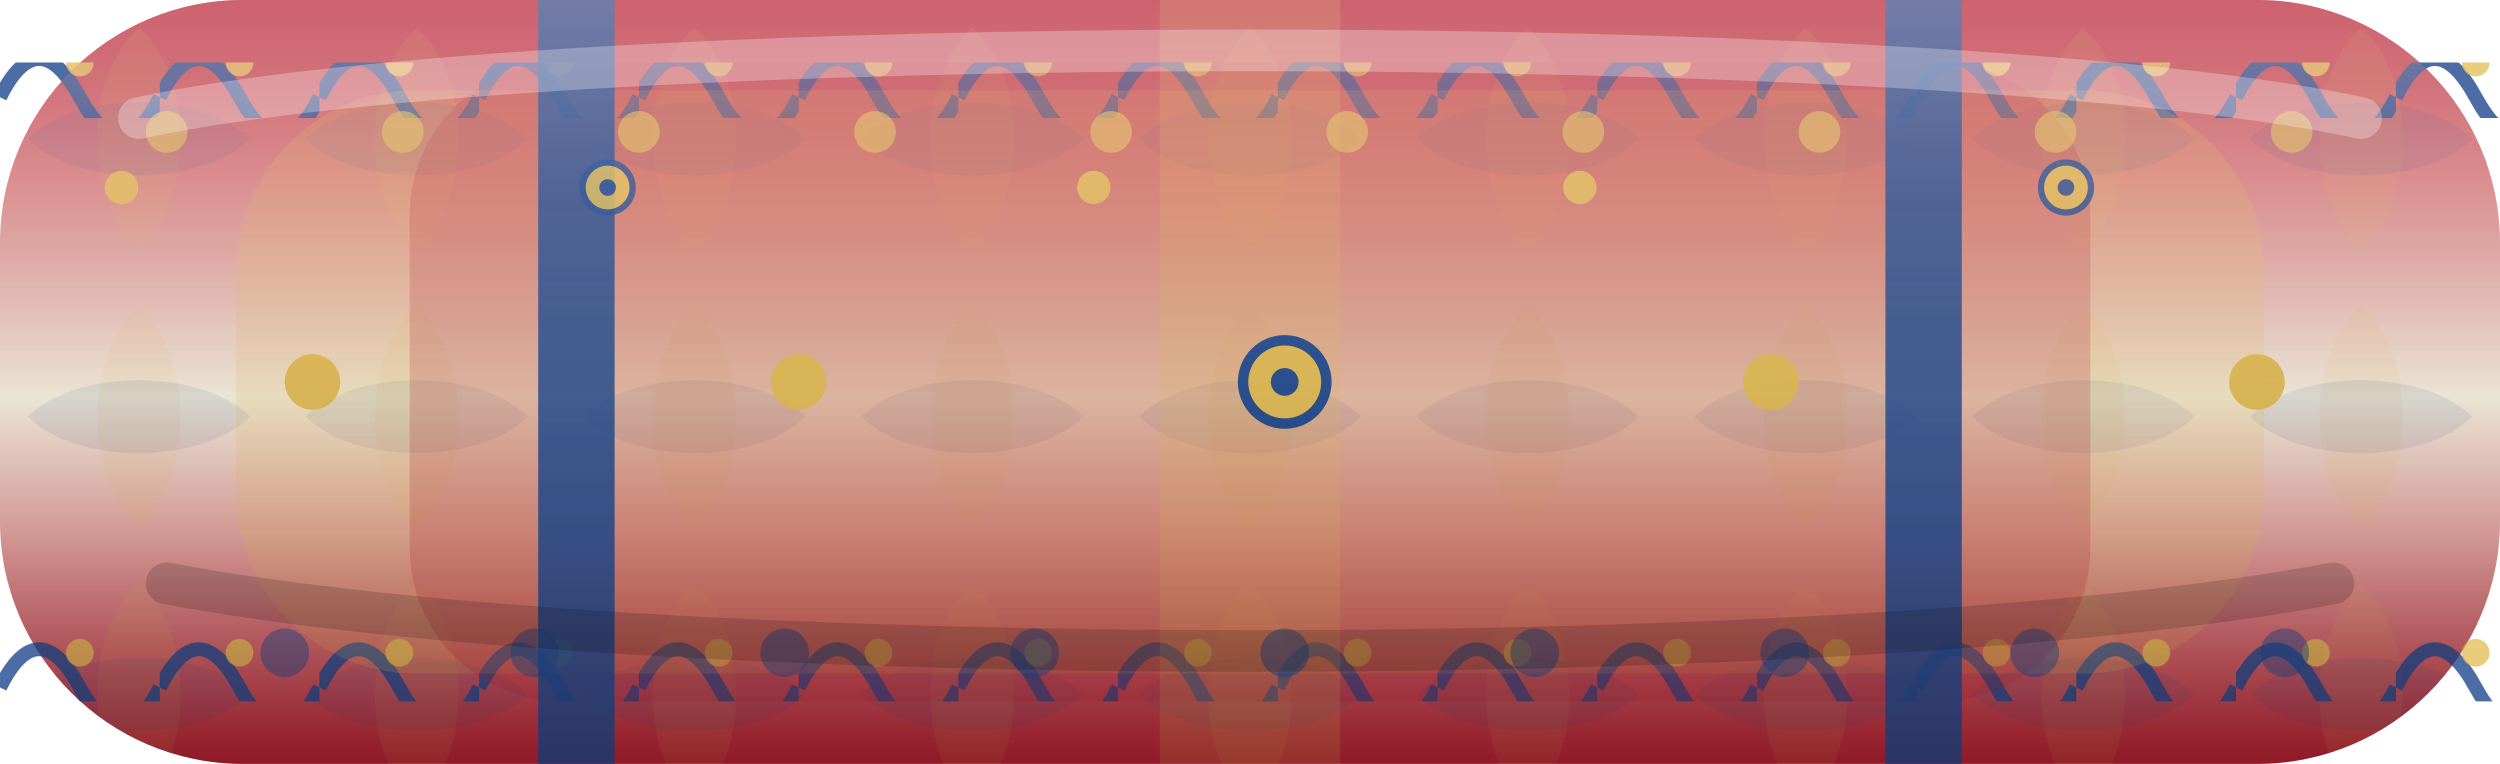
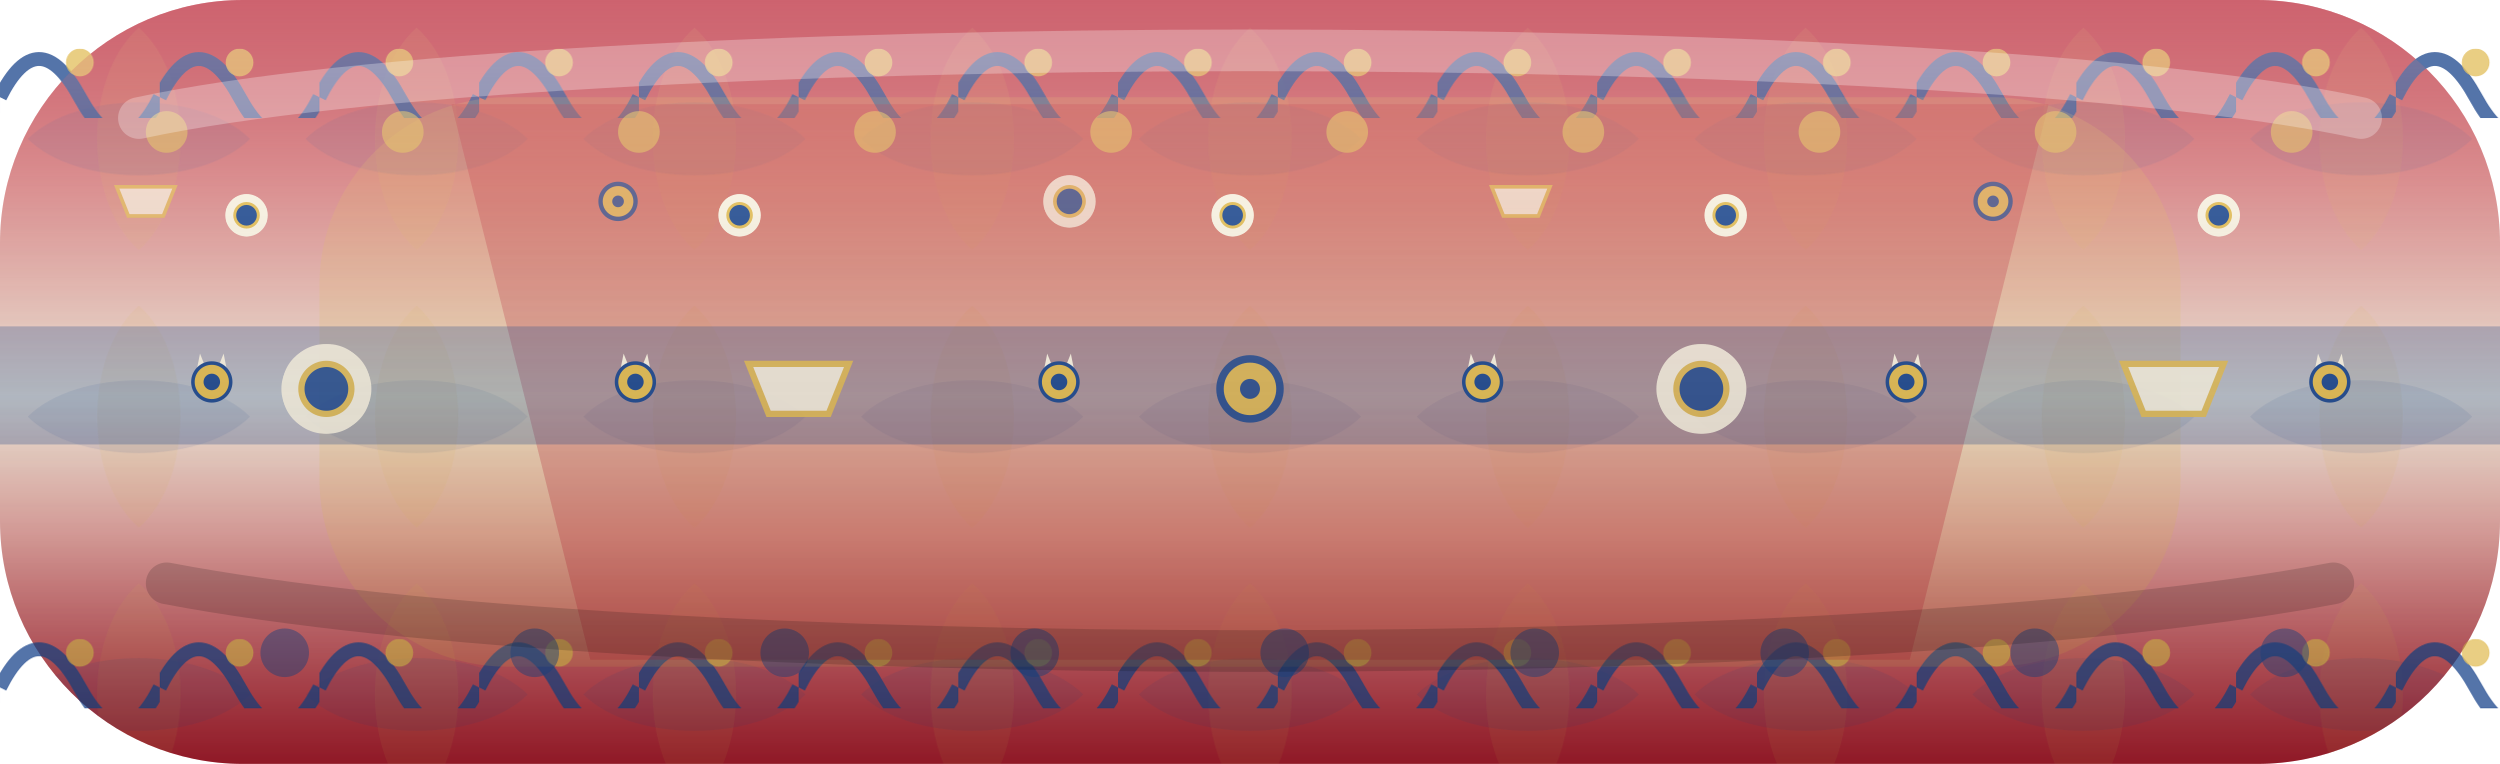
<svg xmlns="http://www.w3.org/2000/svg" width="720" height="220" viewBox="0 0 720 220">
  <defs>
    <linearGradient id="bg" x1="0" y1="0" x2="0" y2="1">
      <stop offset="0%" stop-color="#b82031" />
      <stop offset="52%" stop-color="#f7f0df" />
      <stop offset="100%" stop-color="#b82031" />
    </linearGradient>
    <linearGradient id="satin" x1="0" y1="0" x2="0" y2="1">
      <stop offset="0%" stop-color="rgba(255,255,255,0.30)" />
      <stop offset="24%" stop-color="rgba(255,255,255,0.12)" />
      <stop offset="70%" stop-color="rgba(0,0,0,0.06)" />
      <stop offset="100%" stop-color="rgba(0,0,0,0.22)" />
    </linearGradient>
    <pattern id="brocade-mayday" width="80" height="80" patternUnits="userSpaceOnUse">
      <path d="M 40 8 C 56 22, 56 58, 40 72 C 24 58, 24 22, 40 8 Z" fill="#e1bb53" opacity="0.10" />
      <path d="M 8 40 C 22 26, 58 26, 72 40 C 58 54, 22 54, 8 40 Z" fill="#214a8f" opacity="0.10" />
    </pattern>
    <pattern id="trim-mayday" width="46" height="34" patternUnits="userSpaceOnUse">
      <path d="M 0 28 Q 11 6 23 28 T 46 28" stroke="#214a8f" stroke-width="4" fill="none" opacity="0.85" />
      <circle cx="23" cy="18" r="4" fill="#e1bb53" opacity="0.8" />
    </pattern>
  </defs>
  <rect width="720" height="220" rx="70" fill="url(#bg)" />
  <rect x="0" y="0" width="720" height="220" rx="70" fill="url(#brocade-mayday)" />
-   <rect x="0" y="18" width="720" height="24" fill="url(#trim-mayday)" opacity="0.95" />
-   <rect x="0" y="178" width="720" height="24" fill="url(#trim-mayday)" opacity="0.95" />
-   <rect x="68" y="26" width="584" height="168" rx="52" fill="#e1bb53" opacity="0.18" />
-   <rect x="118" y="18" width="484" height="184" rx="44" fill="#b82031" opacity="0.22" />
-   <rect x="155" y="0" width="22" height="220" fill="#214a8f" opacity="0.85" />
-   <rect x="543" y="0" width="22" height="220" fill="#214a8f" opacity="0.85" />
-   <rect x="334" y="0" width="52" height="220" fill="#e1bb53" opacity="0.18" />
-   <g opacity="0.98">
-     <circle cx="90" cy="110" r="8" fill="#e1bb53" />
-     <circle cx="230" cy="110" r="8" fill="#e1bb53" />
-     <g transform="translate(370 110)">
-       <circle r="12" fill="#e1bb53" stroke="#214a8f" stroke-width="3" />
-       <circle r="4" fill="#214a8f" />
-     </g>
-     <circle cx="510" cy="110" r="8" fill="#e1bb53" />
-     <circle cx="650" cy="110" r="8" fill="#e1bb53" />
-   </g>
-   <g opacity="0.82">
-     <circle cx="35" cy="54" r="4.8" fill="#e1bb53" />
-     <g transform="translate(175 54)">
-       <circle r="7.2" fill="#e1bb53" stroke="#214a8f" stroke-width="1.8" />
-       <circle r="2.4" fill="#214a8f" />
-     </g>
-     <circle cx="315" cy="54" r="4.8" fill="#e1bb53" />
-     <circle cx="455" cy="54" r="4.8" fill="#e1bb53" />
-     <g transform="translate(595 54)">
-       <circle r="7.2" fill="#e1bb53" stroke="#214a8f" stroke-width="1.8" />
-       <circle r="2.4" fill="#214a8f" />
+   <rect x="0" y="14" width="720" height="22" fill="url(#trim-mayday)" opacity="0.90" />
+   <rect x="0" y="184" width="720" height="22" fill="url(#trim-mayday)" opacity="0.90" />
+   <rect x="92" y="28" width="536" height="164" rx="54" fill="#e1bb53" opacity="0.18" />
+   <path d="M 130 30 L 590 30 L 550 190 L 170 190 Z" fill="#b82031" opacity="0.26" />
+   <rect x="0" y="94" width="720" height="34" fill="#214a8f" opacity="0.30" />
+   <g transform="translate(61 110)">
+     <path d="M -3.4 -8.16 L -0.68 -1.36 L -4.76 -1.36 Z M 3.4 -8.16 L 0.68 -1.36 L 4.76 -1.36 Z" fill="#f7f0df" />
+     <circle r="5.44" fill="#e1bb53" stroke="#214a8f" stroke-width="1.02" />
+     <circle r="2.38" fill="#214a8f" />
+   </g>
+   <g transform="translate(183 110)">
+     <path d="M -3.4 -8.16 L -0.68 -1.36 L -4.76 -1.36 Z M 3.4 -8.16 L 0.68 -1.36 L 4.76 -1.36 Z" fill="#f7f0df" />
+     <circle r="5.44" fill="#e1bb53" stroke="#214a8f" stroke-width="1.02" />
+     <circle r="2.38" fill="#214a8f" />
+   </g>
+   <g transform="translate(305 110)">
+     <path d="M -3.4 -8.16 L -0.68 -1.36 L -4.76 -1.36 Z M 3.4 -8.16 L 0.68 -1.36 L 4.76 -1.36 Z" fill="#f7f0df" />
+     <circle r="5.44" fill="#e1bb53" stroke="#214a8f" stroke-width="1.02" />
+     <circle r="2.38" fill="#214a8f" />
+   </g>
+   <g transform="translate(427 110)">
+     <path d="M -3.4 -8.16 L -0.68 -1.36 L -4.76 -1.36 Z M 3.4 -8.16 L 0.68 -1.36 L 4.76 -1.36 Z" fill="#f7f0df" />
+     <circle r="5.44" fill="#e1bb53" stroke="#214a8f" stroke-width="1.02" />
+     <circle r="2.38" fill="#214a8f" />
+   </g>
+   <g transform="translate(549 110)">
+     <path d="M -3.4 -8.16 L -0.68 -1.36 L -4.76 -1.36 Z M 3.4 -8.16 L 0.68 -1.36 L 4.76 -1.36 Z" fill="#f7f0df" />
+     <circle r="5.44" fill="#e1bb53" stroke="#214a8f" stroke-width="1.02" />
+     <circle r="2.38" fill="#214a8f" />
+   </g>
+   <g transform="translate(671 110)">
+     <path d="M -3.4 -8.16 L -0.68 -1.36 L -4.76 -1.36 Z M 3.4 -8.16 L 0.68 -1.36 L 4.76 -1.36 Z" fill="#f7f0df" />
+     <circle r="5.44" fill="#e1bb53" stroke="#214a8f" stroke-width="1.02" />
+     <circle r="2.38" fill="#214a8f" />
+   </g>
+   <g transform="translate(71 62)">
+     <ellipse cx="4.08" cy="0" rx="2.04" ry="3.4" fill="#f7f0df" transform="rotate(0 4.08 0)" />
+     <ellipse cx="3.301" cy="2.398" rx="2.04" ry="3.4" fill="#f7f0df" transform="rotate(36 3.300789 2.398164)" />
+     <ellipse cx="1.261" cy="3.88" rx="2.04" ry="3.4" fill="#f7f0df" transform="rotate(72 1.260789 3.880311)" />
+     <ellipse cx="-1.261" cy="3.88" rx="2.04" ry="3.4" fill="#f7f0df" transform="rotate(108 -1.260789 3.880311)" />
+     <ellipse cx="-3.301" cy="2.398" rx="2.04" ry="3.4" fill="#f7f0df" transform="rotate(144 -3.300789 2.398164)" />
+     <ellipse cx="-4.08" cy="4.996558940521201e-16" rx="2.04" ry="3.4" fill="#f7f0df" transform="rotate(180 -4.08 4.996558940521201e-16)" />
+     <ellipse cx="-3.301" cy="-2.398" rx="2.04" ry="3.4" fill="#f7f0df" transform="rotate(216 -3.300789 -2.398164)" />
+     <ellipse cx="-1.261" cy="-3.88" rx="2.04" ry="3.4" fill="#f7f0df" transform="rotate(252 -1.260789 -3.880311)" />
+     <ellipse cx="1.261" cy="-3.88" rx="2.04" ry="3.4" fill="#f7f0df" transform="rotate(288 1.260789 -3.880311)" />
+     <ellipse cx="3.301" cy="-2.398" rx="2.04" ry="3.4" fill="#f7f0df" transform="rotate(324 3.300789 -2.398164)" />
+     <circle r="3.4" fill="#214a8f" stroke="#e1bb53" stroke-width="0.85" />
+   </g>
+   <g transform="translate(213 62)">
+     <ellipse cx="4.08" cy="0" rx="2.04" ry="3.4" fill="#f7f0df" transform="rotate(0 4.08 0)" />
+     <ellipse cx="3.301" cy="2.398" rx="2.04" ry="3.4" fill="#f7f0df" transform="rotate(36 3.300789 2.398164)" />
+     <ellipse cx="1.261" cy="3.88" rx="2.04" ry="3.4" fill="#f7f0df" transform="rotate(72 1.260789 3.880311)" />
+     <ellipse cx="-1.261" cy="3.88" rx="2.04" ry="3.4" fill="#f7f0df" transform="rotate(108 -1.260789 3.880311)" />
+     <ellipse cx="-3.301" cy="2.398" rx="2.04" ry="3.4" fill="#f7f0df" transform="rotate(144 -3.300789 2.398164)" />
+     <ellipse cx="-4.08" cy="4.996558940521201e-16" rx="2.04" ry="3.4" fill="#f7f0df" transform="rotate(180 -4.08 4.996558940521201e-16)" />
+     <ellipse cx="-3.301" cy="-2.398" rx="2.04" ry="3.4" fill="#f7f0df" transform="rotate(216 -3.300789 -2.398164)" />
+     <ellipse cx="-1.261" cy="-3.88" rx="2.04" ry="3.4" fill="#f7f0df" transform="rotate(252 -1.260789 -3.880311)" />
+     <ellipse cx="1.261" cy="-3.88" rx="2.04" ry="3.4" fill="#f7f0df" transform="rotate(288 1.260789 -3.880311)" />
+     <ellipse cx="3.301" cy="-2.398" rx="2.04" ry="3.4" fill="#f7f0df" transform="rotate(324 3.300789 -2.398164)" />
+     <circle r="3.4" fill="#214a8f" stroke="#e1bb53" stroke-width="0.85" />
+   </g>
+   <g transform="translate(355 62)">
+     <ellipse cx="4.08" cy="0" rx="2.04" ry="3.4" fill="#f7f0df" transform="rotate(0 4.08 0)" />
+     <ellipse cx="3.301" cy="2.398" rx="2.04" ry="3.4" fill="#f7f0df" transform="rotate(36 3.300789 2.398164)" />
+     <ellipse cx="1.261" cy="3.88" rx="2.04" ry="3.4" fill="#f7f0df" transform="rotate(72 1.260789 3.880311)" />
+     <ellipse cx="-1.261" cy="3.88" rx="2.04" ry="3.4" fill="#f7f0df" transform="rotate(108 -1.260789 3.880311)" />
+     <ellipse cx="-3.301" cy="2.398" rx="2.04" ry="3.4" fill="#f7f0df" transform="rotate(144 -3.300789 2.398164)" />
+     <ellipse cx="-4.08" cy="4.996558940521201e-16" rx="2.04" ry="3.4" fill="#f7f0df" transform="rotate(180 -4.08 4.996558940521201e-16)" />
+     <ellipse cx="-3.301" cy="-2.398" rx="2.04" ry="3.4" fill="#f7f0df" transform="rotate(216 -3.300789 -2.398164)" />
+     <ellipse cx="-1.261" cy="-3.88" rx="2.04" ry="3.4" fill="#f7f0df" transform="rotate(252 -1.260789 -3.880311)" />
+     <ellipse cx="1.261" cy="-3.88" rx="2.04" ry="3.4" fill="#f7f0df" transform="rotate(288 1.260789 -3.880311)" />
+     <ellipse cx="3.301" cy="-2.398" rx="2.04" ry="3.4" fill="#f7f0df" transform="rotate(324 3.300789 -2.398164)" />
+     <circle r="3.4" fill="#214a8f" stroke="#e1bb53" stroke-width="0.85" />
+   </g>
+   <g transform="translate(497 62)">
+     <ellipse cx="4.08" cy="0" rx="2.04" ry="3.4" fill="#f7f0df" transform="rotate(0 4.08 0)" />
+     <ellipse cx="3.301" cy="2.398" rx="2.04" ry="3.4" fill="#f7f0df" transform="rotate(36 3.300789 2.398164)" />
+     <ellipse cx="1.261" cy="3.88" rx="2.04" ry="3.4" fill="#f7f0df" transform="rotate(72 1.260789 3.880311)" />
+     <ellipse cx="-1.261" cy="3.88" rx="2.04" ry="3.4" fill="#f7f0df" transform="rotate(108 -1.260789 3.880311)" />
+     <ellipse cx="-3.301" cy="2.398" rx="2.04" ry="3.4" fill="#f7f0df" transform="rotate(144 -3.300789 2.398164)" />
+     <ellipse cx="-4.08" cy="4.996558940521201e-16" rx="2.04" ry="3.4" fill="#f7f0df" transform="rotate(180 -4.08 4.996558940521201e-16)" />
+     <ellipse cx="-3.301" cy="-2.398" rx="2.04" ry="3.4" fill="#f7f0df" transform="rotate(216 -3.300789 -2.398164)" />
+     <ellipse cx="-1.261" cy="-3.88" rx="2.04" ry="3.4" fill="#f7f0df" transform="rotate(252 -1.260789 -3.880311)" />
+     <ellipse cx="1.261" cy="-3.88" rx="2.04" ry="3.4" fill="#f7f0df" transform="rotate(288 1.260789 -3.880311)" />
+     <ellipse cx="3.301" cy="-2.398" rx="2.04" ry="3.4" fill="#f7f0df" transform="rotate(324 3.300789 -2.398164)" />
+     <circle r="3.4" fill="#214a8f" stroke="#e1bb53" stroke-width="0.85" />
+   </g>
+   <g transform="translate(639 62)">
+     <ellipse cx="4.08" cy="0" rx="2.04" ry="3.4" fill="#f7f0df" transform="rotate(0 4.08 0)" />
+     <ellipse cx="3.301" cy="2.398" rx="2.04" ry="3.4" fill="#f7f0df" transform="rotate(36 3.300789 2.398164)" />
+     <ellipse cx="1.261" cy="3.88" rx="2.04" ry="3.4" fill="#f7f0df" transform="rotate(72 1.260789 3.880311)" />
+     <ellipse cx="-1.261" cy="3.88" rx="2.04" ry="3.4" fill="#f7f0df" transform="rotate(108 -1.260789 3.880311)" />
+     <ellipse cx="-3.301" cy="2.398" rx="2.04" ry="3.4" fill="#f7f0df" transform="rotate(144 -3.300789 2.398164)" />
+     <ellipse cx="-4.08" cy="4.996558940521201e-16" rx="2.04" ry="3.4" fill="#f7f0df" transform="rotate(180 -4.08 4.996558940521201e-16)" />
+     <ellipse cx="-3.301" cy="-2.398" rx="2.04" ry="3.4" fill="#f7f0df" transform="rotate(216 -3.300789 -2.398164)" />
+     <ellipse cx="-1.261" cy="-3.88" rx="2.04" ry="3.4" fill="#f7f0df" transform="rotate(252 -1.260789 -3.880311)" />
+     <ellipse cx="1.261" cy="-3.88" rx="2.04" ry="3.4" fill="#f7f0df" transform="rotate(288 1.260789 -3.880311)" />
+     <ellipse cx="3.301" cy="-2.398" rx="2.04" ry="3.4" fill="#f7f0df" transform="rotate(324 3.300789 -2.398164)" />
+     <circle r="3.4" fill="#214a8f" stroke="#e1bb53" stroke-width="0.85" />
+   </g>
+   <g opacity="0.74">
+     <g transform="translate(42 58)">
+       <path d="M -8.4 -4.2 L 8.4 -4.2 L 5.04 4.2 L -5.04 4.2 Z" fill="#f7f0df" stroke="#e1bb53" stroke-width="1.05" />
+     </g>
+     <g transform="translate(178 58)">
+       <circle r="5.04" fill="#e1bb53" stroke="#214a8f" stroke-width="1.26" />
+       <circle r="1.68" fill="#214a8f" />
+     </g>
+     <g transform="translate(308 58)">
+       <ellipse cx="5.04" cy="0" rx="2.52" ry="4.2" fill="#f7f0df" transform="rotate(0 5.04 0)" />
+       <ellipse cx="4.077" cy="2.962" rx="2.52" ry="4.2" fill="#f7f0df" transform="rotate(36 4.077446 2.962438)" />
+       <ellipse cx="1.557" cy="4.793" rx="2.52" ry="4.2" fill="#f7f0df" transform="rotate(72 1.557446 4.793325)" />
+       <ellipse cx="-1.557" cy="4.793" rx="2.52" ry="4.2" fill="#f7f0df" transform="rotate(108 -1.557446 4.793325)" />
+       <ellipse cx="-4.077" cy="2.962" rx="2.52" ry="4.2" fill="#f7f0df" transform="rotate(144 -4.077446 2.962438)" />
+       <ellipse cx="-5.04" cy="6.17221986770266e-16" rx="2.52" ry="4.2" fill="#f7f0df" transform="rotate(180 -5.04 6.17221986770266e-16)" />
+       <ellipse cx="-4.077" cy="-2.962" rx="2.52" ry="4.2" fill="#f7f0df" transform="rotate(216 -4.077446 -2.962438)" />
+       <ellipse cx="-1.557" cy="-4.793" rx="2.52" ry="4.2" fill="#f7f0df" transform="rotate(252 -1.557446 -4.793325)" />
+       <ellipse cx="1.557" cy="-4.793" rx="2.52" ry="4.2" fill="#f7f0df" transform="rotate(288 1.557446 -4.793325)" />
+       <ellipse cx="4.077" cy="-2.962" rx="2.52" ry="4.2" fill="#f7f0df" transform="rotate(324 4.077446 -2.962438)" />
+       <circle r="4.2" fill="#214a8f" stroke="#e1bb53" stroke-width="1.05" />
+     </g>
+     <g transform="translate(438 58)">
+       <path d="M -8.4 -4.2 L 8.4 -4.2 L 5.04 4.2 L -5.04 4.2 Z" fill="#f7f0df" stroke="#e1bb53" stroke-width="1.05" />
+     </g>
+     <g transform="translate(574 58)">
+       <circle r="5.04" fill="#e1bb53" stroke="#214a8f" stroke-width="1.26" />
+       <circle r="1.68" fill="#214a8f" />
+     </g>
+   </g>
+   <g opacity="0.88">
+     <g transform="translate(94 112)">
+       <ellipse cx="8.64" cy="0" rx="4.32" ry="7.2" fill="#f7f0df" transform="rotate(0 8.64 0)" />
+       <ellipse cx="6.99" cy="5.078" rx="4.32" ry="7.2" fill="#f7f0df" transform="rotate(36 6.989907 5.078465)" />
+       <ellipse cx="2.67" cy="8.217" rx="4.32" ry="7.2" fill="#f7f0df" transform="rotate(72 2.669907 8.217128)" />
+       <ellipse cx="-2.67" cy="8.217" rx="4.32" ry="7.2" fill="#f7f0df" transform="rotate(108 -2.669907 8.217128)" />
+       <ellipse cx="-6.99" cy="5.078" rx="4.32" ry="7.2" fill="#f7f0df" transform="rotate(144 -6.989907 5.078465)" />
+       <ellipse cx="-8.64" cy="1.0580948344633132e-15" rx="4.32" ry="7.2" fill="#f7f0df" transform="rotate(180 -8.64 1.0580948344633132e-15)" />
+       <ellipse cx="-6.99" cy="-5.078" rx="4.32" ry="7.2" fill="#f7f0df" transform="rotate(216 -6.989907 -5.078465)" />
+       <ellipse cx="-2.67" cy="-8.217" rx="4.32" ry="7.2" fill="#f7f0df" transform="rotate(252 -2.669907 -8.217128)" />
+       <ellipse cx="2.67" cy="-8.217" rx="4.32" ry="7.2" fill="#f7f0df" transform="rotate(288 2.669907 -8.217128)" />
+       <ellipse cx="6.99" cy="-5.078" rx="4.32" ry="7.2" fill="#f7f0df" transform="rotate(324 6.989907 -5.078465)" />
+       <circle r="7.2" fill="#214a8f" stroke="#e1bb53" stroke-width="1.8" />
+     </g>
+     <g transform="translate(230 112)">
+       <path d="M -14.4 -7.2 L 14.4 -7.2 L 8.64 7.2 L -8.64 7.2 Z" fill="#f7f0df" stroke="#e1bb53" stroke-width="1.8" />
+     </g>
+     <g transform="translate(360 112)">
+       <circle r="8.64" fill="#e1bb53" stroke="#214a8f" stroke-width="2.16" />
+       <circle r="2.88" fill="#214a8f" />
+     </g>
+     <g transform="translate(490 112)">
+       <ellipse cx="8.64" cy="0" rx="4.32" ry="7.2" fill="#f7f0df" transform="rotate(0 8.64 0)" />
+       <ellipse cx="6.99" cy="5.078" rx="4.32" ry="7.2" fill="#f7f0df" transform="rotate(36 6.989907 5.078465)" />
+       <ellipse cx="2.67" cy="8.217" rx="4.32" ry="7.2" fill="#f7f0df" transform="rotate(72 2.669907 8.217128)" />
+       <ellipse cx="-2.67" cy="8.217" rx="4.32" ry="7.2" fill="#f7f0df" transform="rotate(108 -2.669907 8.217128)" />
+       <ellipse cx="-6.99" cy="5.078" rx="4.32" ry="7.2" fill="#f7f0df" transform="rotate(144 -6.989907 5.078465)" />
+       <ellipse cx="-8.64" cy="1.0580948344633132e-15" rx="4.32" ry="7.2" fill="#f7f0df" transform="rotate(180 -8.64 1.0580948344633132e-15)" />
+       <ellipse cx="-6.99" cy="-5.078" rx="4.32" ry="7.2" fill="#f7f0df" transform="rotate(216 -6.989907 -5.078465)" />
+       <ellipse cx="-2.67" cy="-8.217" rx="4.32" ry="7.2" fill="#f7f0df" transform="rotate(252 -2.669907 -8.217128)" />
+       <ellipse cx="2.67" cy="-8.217" rx="4.32" ry="7.2" fill="#f7f0df" transform="rotate(288 2.669907 -8.217128)" />
+       <ellipse cx="6.99" cy="-5.078" rx="4.32" ry="7.2" fill="#f7f0df" transform="rotate(324 6.989907 -5.078465)" />
+       <circle r="7.2" fill="#214a8f" stroke="#e1bb53" stroke-width="1.8" />
+     </g>
+     <g transform="translate(626 112)">
+       <path d="M -14.4 -7.2 L 14.4 -7.2 L 8.64 7.2 L -8.64 7.2 Z" fill="#f7f0df" stroke="#e1bb53" stroke-width="1.8" />
    </g>
  </g>
  <g opacity="0.82">
    <circle cx="48" cy="38" r="6" fill="#e1bb53" opacity="0.72" />
    <circle cx="116" cy="38" r="6" fill="#e1bb53" opacity="0.72" />
    <circle cx="184" cy="38" r="6" fill="#e1bb53" opacity="0.72" />
    <circle cx="252" cy="38" r="6" fill="#e1bb53" opacity="0.72" />
    <circle cx="320" cy="38" r="6" fill="#e1bb53" opacity="0.72" />
    <circle cx="388" cy="38" r="6" fill="#e1bb53" opacity="0.72" />
    <circle cx="456" cy="38" r="6" fill="#e1bb53" opacity="0.72" />
    <circle cx="524" cy="38" r="6" fill="#e1bb53" opacity="0.72" />
    <circle cx="592" cy="38" r="6" fill="#e1bb53" opacity="0.72" />
    <circle cx="660" cy="38" r="6" fill="#e1bb53" opacity="0.72" />
  </g>
  <g opacity="0.72">
    <circle cx="82" cy="188" r="7" fill="#214a8f" opacity="0.65" />
    <circle cx="154" cy="188" r="7" fill="#214a8f" opacity="0.65" />
    <circle cx="226" cy="188" r="7" fill="#214a8f" opacity="0.65" />
    <circle cx="298" cy="188" r="7" fill="#214a8f" opacity="0.65" />
    <circle cx="370" cy="188" r="7" fill="#214a8f" opacity="0.65" />
    <circle cx="442" cy="188" r="7" fill="#214a8f" opacity="0.65" />
    <circle cx="514" cy="188" r="7" fill="#214a8f" opacity="0.65" />
    <circle cx="586" cy="188" r="7" fill="#214a8f" opacity="0.65" />
    <circle cx="658" cy="188" r="7" fill="#214a8f" opacity="0.65" />
  </g>
  <rect x="0" y="0" width="720" height="220" rx="70" fill="url(#satin)" />
  <path d="M 40 34 C 160 8, 560 8, 680 34" stroke="rgba(255,255,255,0.28)" stroke-width="12" stroke-linecap="round" fill="none" />
  <path d="M 48 168 C 184 194, 536 194, 672 168" stroke="rgba(0,0,0,0.16)" stroke-width="12" stroke-linecap="round" fill="none" />
</svg>
